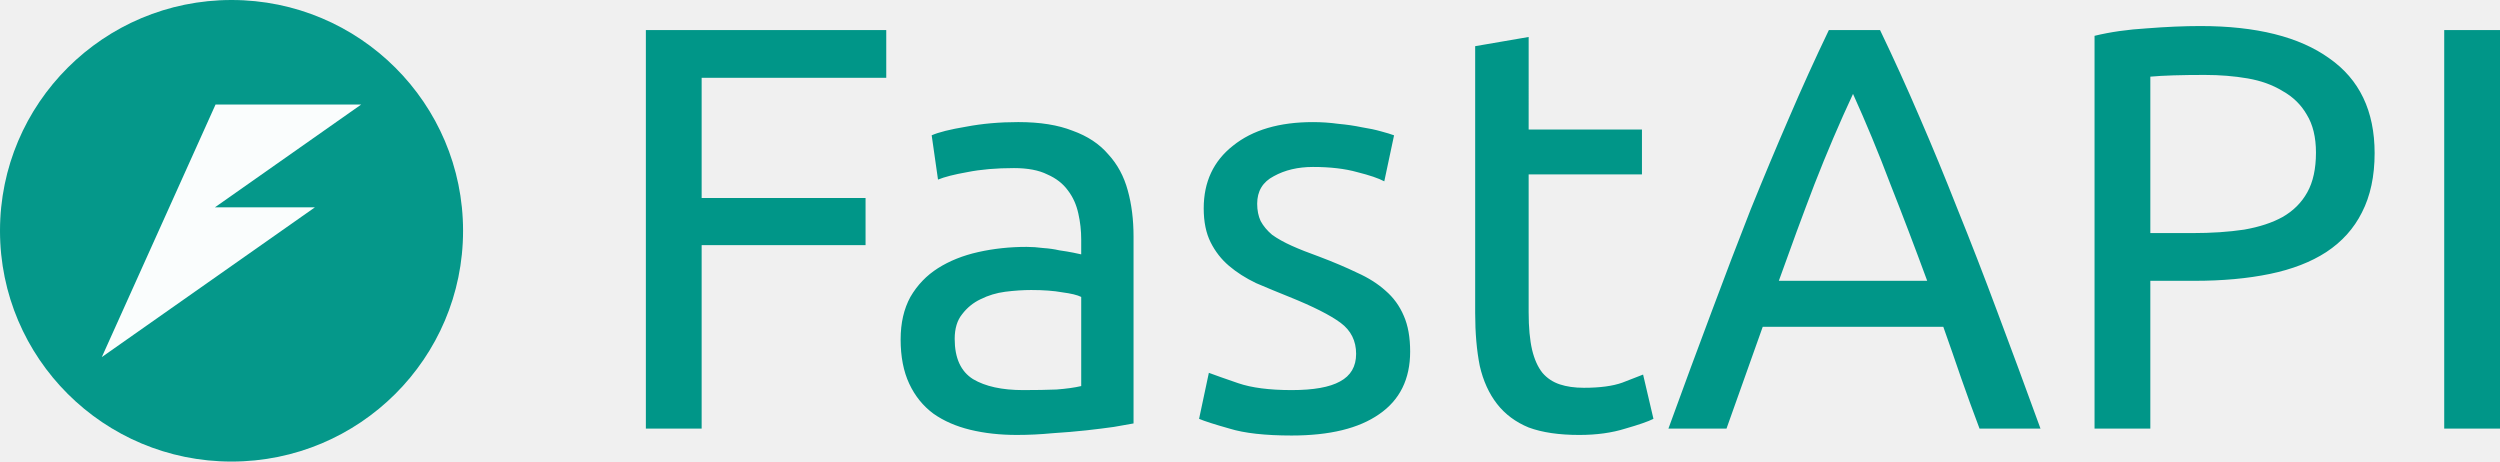
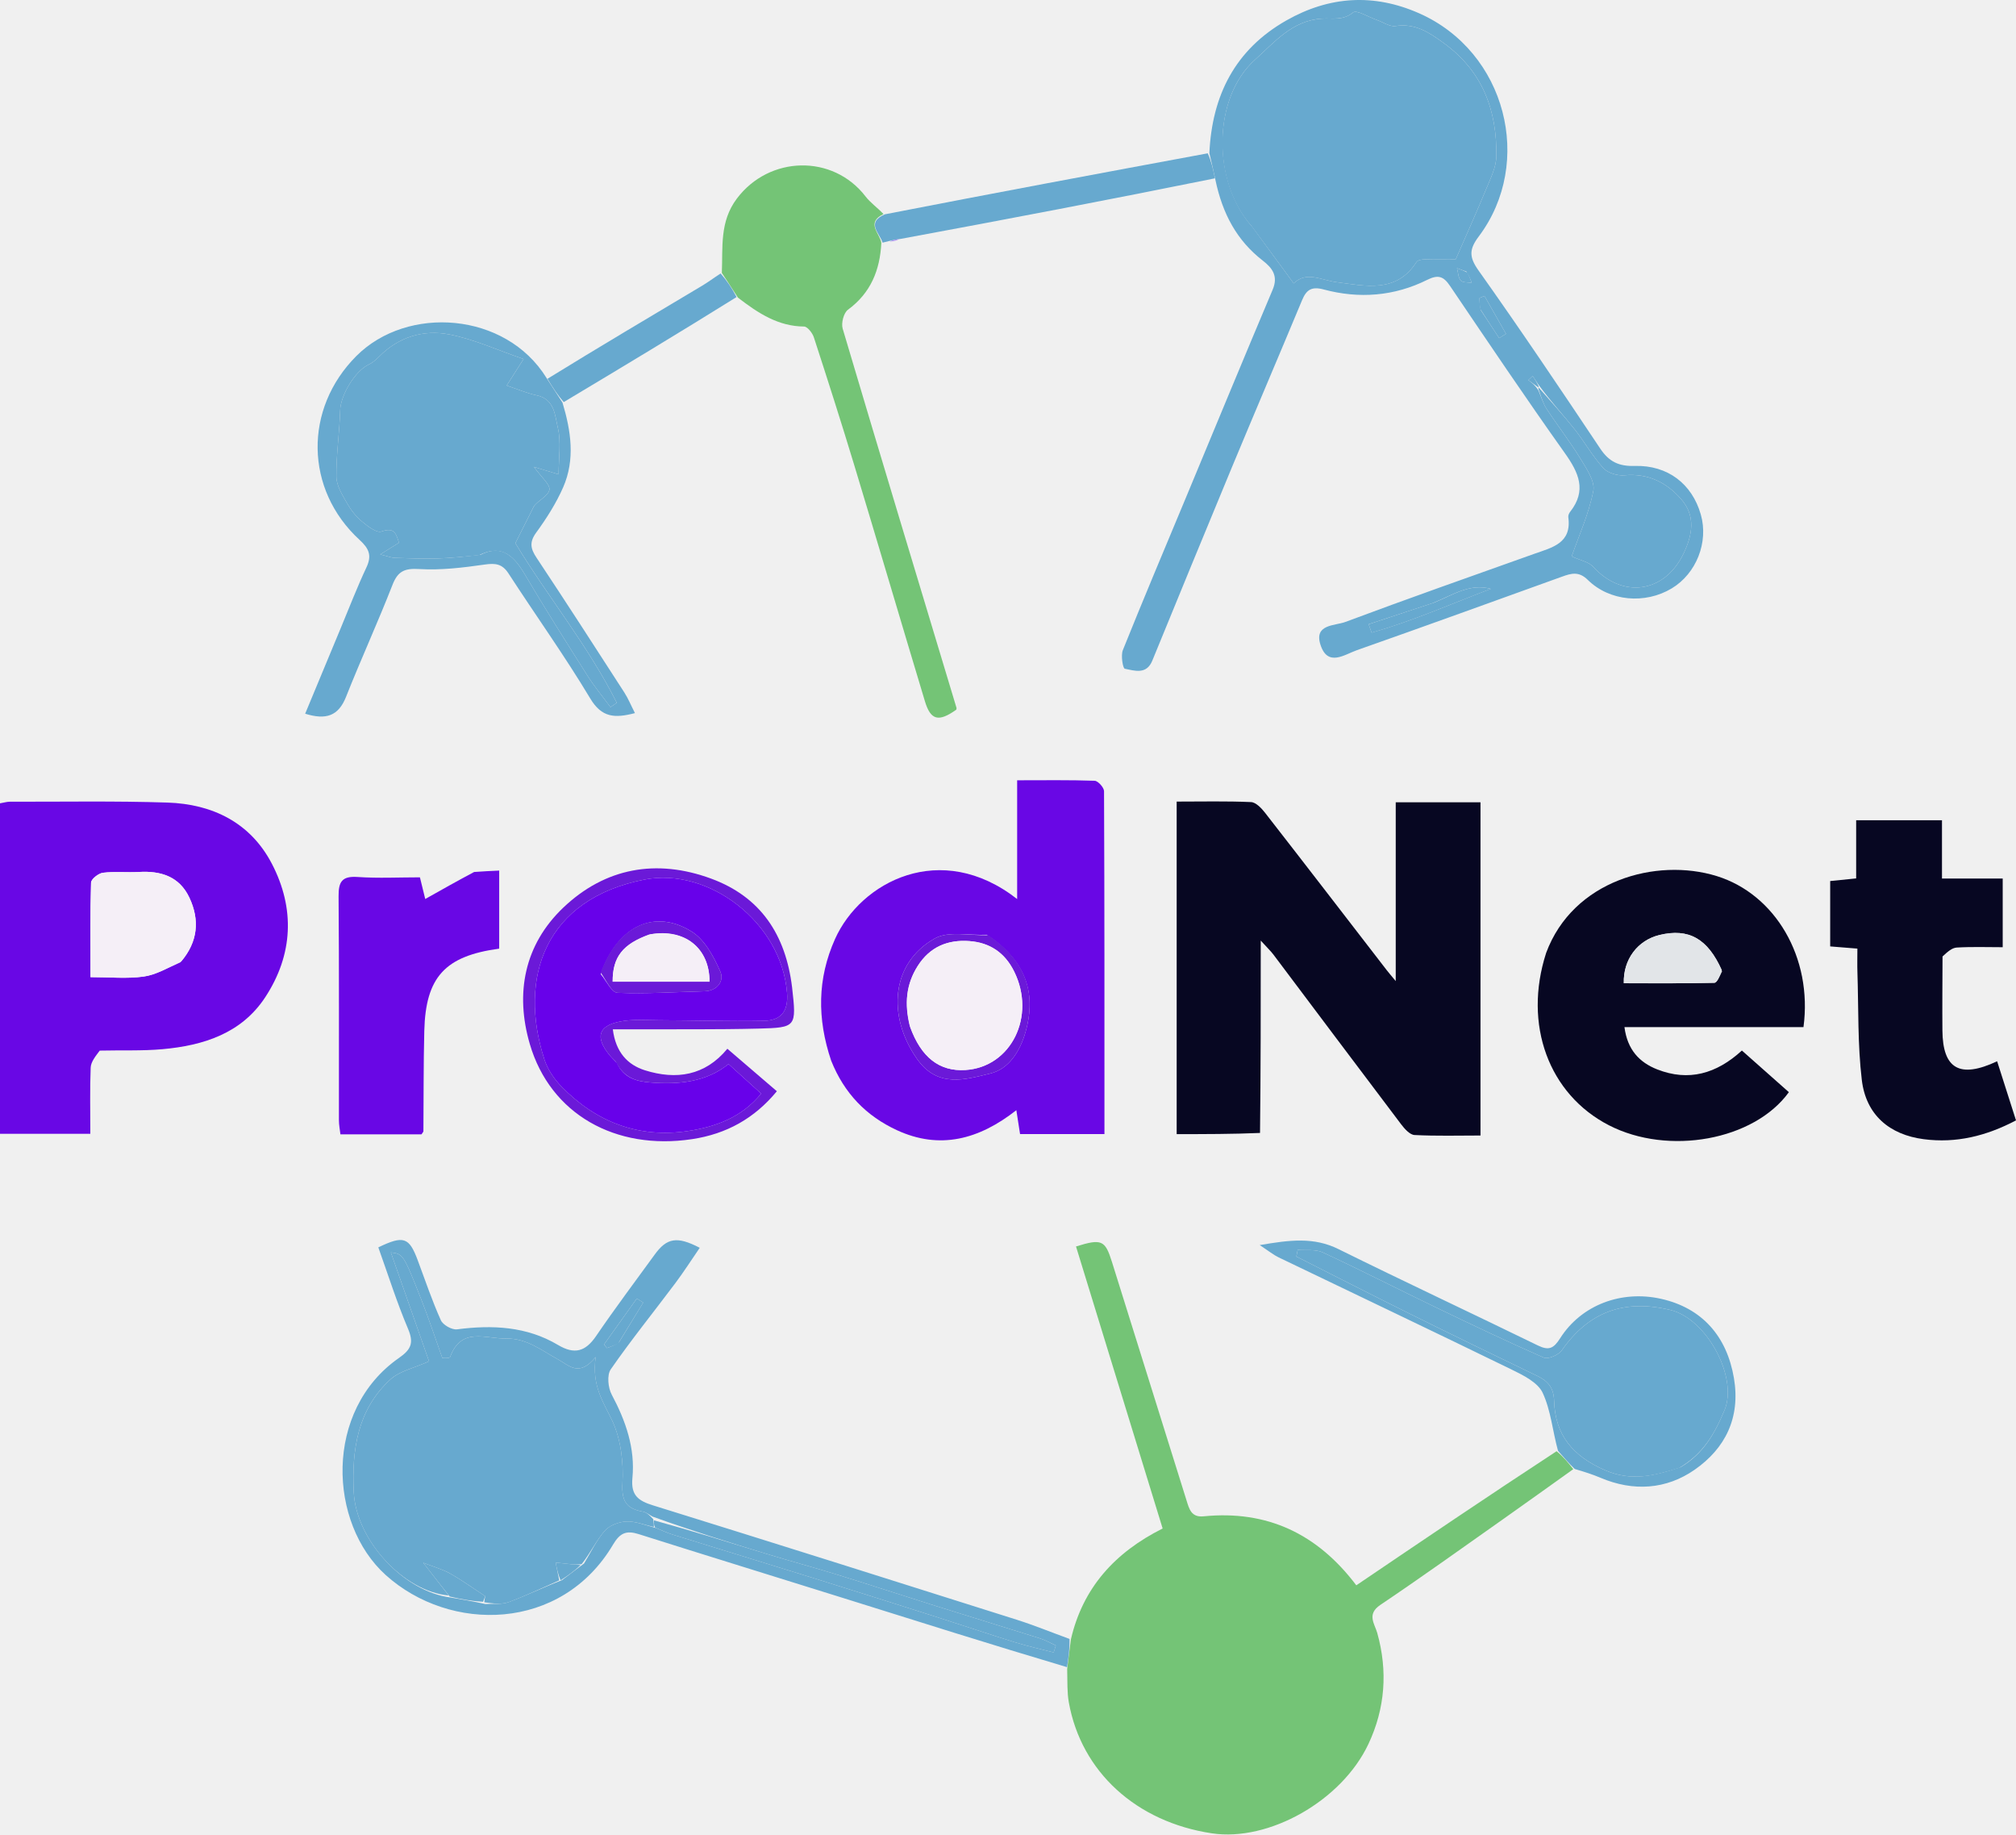
- <svg xmlns="http://www.w3.org/2000/svg" id="svg8" version="1.1" viewBox="0 0 346.524 63.977" height="63.977mm" width="346.524mm">
-   <defs id="defs2" />
-   <g id="g2149">
-     <g id="g2141">
-       <g id="g2106" transform="matrix(0.9656426,0,0,0.9625199,-899.3295,194.8687)">
-         <circle style="fill:#009688;fill-opacity:0.98;stroke:none;stroke-width:0.141;stop-color:#000000" id="path875-5-9-7-3-2-3-9-9-8-0-0-5-87-7" cx="964.562" cy="-169.223" r="33.234" />
-         <path id="rect1249-6-3-4-4-3-6-6-1-2" style="fill:#ffffff;fill-opacity:0.98;stroke:none;stroke-width:0.147;stop-color:#000000" d="m 962.269,-187.408 -6.644,14.804 -3.036,6.764 -6.645,14.804 30.591,-21.568 h -14.353 l 20.997,-14.804 z" />
-       </g>
-       <path style="font-size:79.715px;line-height:1.25;font-family:Ubuntu;-inkscape-font-specification:Ubuntu;letter-spacing:0px;word-spacing:0px;fill:#009688;stroke-width:1.993" d="M 89.523,59.411 V 4.168 H 122.844 V 10.784 H 97.255 V 27.445 h 22.719 v 6.537 H 97.255 v 25.429 z m 52.293,-5.341 q 2.631,0 4.623,-0.08 2.073,-0.159 3.428,-0.478 V 41.156 q -0.797,-0.399 -2.631,-0.638 -1.754,-0.319 -4.305,-0.319 -1.674,0 -3.587,0.239 -1.833,0.239 -3.428,1.036 -1.515,0.717 -2.551,2.073 -1.036,1.275 -1.036,3.428 0,3.986 2.551,5.58 2.551,1.515 6.935,1.515 z m -0.638,-37.147 q 4.464,0 7.493,1.196 3.109,1.116 4.942,3.268 1.913,2.073 2.71,5.022 0.797,2.87 0.797,6.377 V 58.693 q -0.957,0.159 -2.71,0.478 -1.674,0.239 -3.826,0.478 -2.152,0.239 -4.703,0.399 -2.471,0.239 -4.942,0.239 -3.507,0 -6.457,-0.717 -2.949,-0.717 -5.102,-2.232 -2.152,-1.594 -3.348,-4.145 -1.196,-2.551 -1.196,-6.138 0,-3.428 1.355,-5.899 1.435,-2.471 3.826,-3.986 2.391,-1.515 5.58,-2.232 3.189,-0.717 6.696,-0.717 1.116,0 2.312,0.159 1.196,0.08 2.232,0.319 1.116,0.159 1.913,0.319 0.797,0.159 1.116,0.239 v -2.073 q 0,-1.833 -0.399,-3.587 -0.399,-1.833 -1.435,-3.189 -1.036,-1.435 -2.87,-2.232 -1.754,-0.877 -4.623,-0.877 -3.667,0 -6.457,0.558 -2.71,0.478 -4.065,1.036 l -0.877,-6.138 q 1.435,-0.638 4.783,-1.196 3.348,-0.638 7.254,-0.638 z m 37.865,37.147 q 4.544,0 6.696,-1.196 2.232,-1.196 2.232,-3.826 0,-2.71 -2.152,-4.305 -2.152,-1.594 -7.095,-3.587 -2.391,-0.957 -4.623,-1.913 -2.152,-1.036 -3.747,-2.391 -1.594,-1.355 -2.551,-3.268 -0.957,-1.913 -0.957,-4.703 0,-5.5 4.065,-8.689 4.065,-3.268 11.08,-3.268 1.754,0 3.507,0.239 1.754,0.159 3.268,0.478 1.515,0.239 2.631,0.558 1.196,0.319 1.833,0.558 l -1.355,6.377 q -1.196,-0.638 -3.747,-1.275 -2.551,-0.717 -6.138,-0.717 -3.109,0 -5.421,1.275 -2.312,1.196 -2.312,3.826 0,1.355 0.478,2.391 0.558,1.036 1.594,1.913 1.116,0.797 2.71,1.515 1.594,0.717 3.826,1.515 2.949,1.116 5.261,2.232 2.312,1.036 3.906,2.471 1.674,1.435 2.551,3.507 0.877,1.993 0.877,4.942 0,5.739 -4.305,8.689 -4.225,2.949 -12.117,2.949 -5.5,0 -8.609,-0.957 -3.109,-0.877 -4.225,-1.355 l 1.355,-6.377 q 1.275,0.478 4.065,1.435 2.79,0.957 7.413,0.957 z m 32.843,-36.111 h 15.704 v 6.218 h -15.704 v 19.132 q 0,3.109 0.478,5.181 0.478,1.993 1.435,3.189 0.957,1.116 2.391,1.594 1.435,0.478 3.348,0.478 3.348,0 5.341,-0.717 2.073,-0.797 2.87,-1.116 l 1.435,6.138 q -1.116,0.558 -3.906,1.355 -2.79,0.877 -6.377,0.877 -4.225,0 -7.015,-1.036 -2.71,-1.116 -4.384,-3.268 -1.674,-2.152 -2.391,-5.261 -0.638,-3.189 -0.638,-7.334 V 6.4 l 7.414,-1.275 z m 62.497,41.452 q -1.355,-3.587 -2.551,-7.015 -1.196,-3.507 -2.471,-7.095 h -25.031 l -5.022,14.11 h -8.051 q 3.189,-8.769 5.979,-16.182 2.79,-7.493 5.421,-14.189 2.71,-6.696 5.341,-12.754 2.631,-6.138 5.5,-12.117 h 7.095 q 2.87,5.979 5.5,12.117 2.631,6.058 5.261,12.754 2.71,6.696 5.5,14.189 2.79,7.414 5.979,16.182 z m -7.254,-20.487 q -2.551,-6.935 -5.102,-13.392 -2.471,-6.537 -5.181,-12.515 -2.79,5.979 -5.341,12.515 -2.471,6.457 -4.942,13.392 z M 304.992,3.61 q 11.638,0 17.856,4.464 6.297,4.384 6.297,13.153 0,4.783 -1.754,8.211 -1.674,3.348 -4.942,5.5 -3.189,2.073 -7.812,3.029 -4.623,0.957 -10.443,0.957 h -6.138 v 20.487 h -7.732 V 4.965 q 3.268,-0.797 7.254,-1.036 4.065,-0.319 7.414,-0.319 z m 0.638,6.776 q -4.942,0 -7.573,0.239 v 21.683 h 5.819 q 3.986,0 7.174,-0.478 3.189,-0.558 5.341,-1.754 2.232,-1.275 3.428,-3.428 1.196,-2.152 1.196,-5.5 0,-3.189 -1.275,-5.261 -1.196,-2.073 -3.348,-3.268 -2.073,-1.275 -4.863,-1.754 -2.79,-0.478 -5.899,-0.478 z M 338.792,4.168 h 7.732 V 59.411 h -7.732 z" id="text979" aria-label="FastAPI" />
-     </g>
+ <svg xmlns="http://www.w3.org/2000/svg" width="530.95" height="483.03" enable-background="new 0 0 1024 1024" version="1.1" viewBox="0 0 530.95 483.03" xml:space="preserve">
+   <g>
+     <path d="m282.04 431.66c3.148-13.59 11.575-22.892 24.163-29.199-7.629-24.831-15.224-49.549-22.816-74.258 6.738-2.1 7.662-1.685 9.454 4.033 6.559 20.936 13.105 41.876 19.648 62.817 0.709 2.268 1.24 4.528 4.507 4.203 16.64-1.656 29.904 4.515 40.212 18.165 17.547-11.882 34.832-23.585 52.751-35.312 1.888 1.56 3.141 3.144 4.394 4.728-6.184 4.409-12.349 8.846-18.557 13.221-10.721 7.554-21.377 15.206-32.259 22.523-3.665 2.465-1.484 4.995-0.812 7.393 2.813 10.044 2.068 19.863-2.296 29.173-7.057 15.056-26.281 25.818-41.234 23.581-19.931-2.981-34.426-16.181-37.703-34.493-0.465-2.599-0.347-5.303-0.432-8.766 0.372-3.141 0.677-5.475 0.982-7.809z" fill="#74c476" />
+     <path d="m331.85 298.31c-7.324 0.309-14.456 0.309-21.952 0.309v-87.557c6.678 0 13.141-0.156 19.584 0.132 1.285 0.058 2.755 1.611 3.697 2.82 10.738 13.786 21.39 27.639 32.068 41.472 0.456 0.591 0.95 1.154 2.345 2.841v-47.08h22.324v87.74c-5.837 0-11.621 0.167-17.38-0.133-1.234-0.064-2.625-1.635-3.528-2.828-11.249-14.859-22.416-29.779-33.622-44.67-0.673-0.895-1.504-1.671-3.345-3.694 0 17.673 0 34.005-0.192 50.647z" fill="#070722" />
+     <path d="m26.265 276.63c-1.154 1.532-2.325 2.988-2.385 4.489-0.227 5.634-0.091 11.283-0.091 17.415h-23.789v-87.015c1.031-0.174 1.819-0.425 2.607-0.423 13.827 0.026 27.665-0.226 41.479 0.225 11.872 0.388 21.868 5.267 27.51 16.098 6.147 11.803 5.601 23.967-1.74 35.155-6.266 9.55-16.327 12.726-27.114 13.687-5.295 0.472-10.655 0.231-16.478 0.369m21.528-23.545c4.343-5.127 4.856-10.837 2.08-16.741-2.609-5.549-7.491-7.091-13.287-6.751-3.151 0.185-6.35-0.175-9.467 0.208-1.182 0.145-3.108 1.657-3.137 2.594-0.25 8.095-0.144 16.202-0.144 24.89 5.125 0 9.631 0.455 13.99-0.15 3.248-0.451 6.305-2.272 9.964-4.05z" fill="#6907e5" />
+     <path d="m218.9 279.27c-3.721-11.053-3.642-21.601 1.012-32.004 6.746-15.076 27.869-26.248 47.972-10.542v-31.27c7.221 0 13.824-0.108 20.415 0.127 0.891 0.032 2.465 1.785 2.469 2.747 0.132 29.949 0.108 59.899 0.108 90.285h-22.224c-0.282-1.818-0.551-3.546-0.978-6.295-9.871 7.743-20.191 10.47-31.478 5.254-8.029-3.711-13.846-9.657-17.298-18.302m40.965-33.145c-4.609 0.231-10.066-1.05-13.671 0.972-11.463 6.427-12.637 20.328-4.702 31.688 5.45 7.802 12.719 5.457 19.331 3.872 4.851-1.163 7.789-5.8 9.241-10.824 3.12-10.797-0.311-19.174-10.198-25.708z" fill="#6907e5" />
+     <path d="m407.2 250.92c7.07-19.116 29.022-25.171 44.937-20.243 15.363 4.757 25.293 21.412 22.842 39.774h-47.148c0.77 5.994 3.986 9.302 8.602 11.119 8.275 3.255 15.624 1.179 22.327-4.96 4.099 3.633 8.243 7.304 12.373 10.964-9.177 12.699-31.738 16.774-47.404 8.709-15.822-8.146-22.62-26.499-16.528-45.362m46.251 4.451c-3.701-8.24-8.684-11.031-16.391-9.18-5.701 1.369-9.599 6.412-9.396 12.705 7.925 0 15.879 0.073 23.827-0.121 0.738-0.018 1.435-1.732 1.959-3.404z" fill="#070722" />
+     <path d="m318.51 40.328c0.693-15.173 6.768-27.274 20.286-34.949 11.276-6.402 22.971-7.159 34.914-1.9 22.998 10.127 30.352 39.344 15.764 58.758-2.53 3.366-2.629 5.386-0.095 8.954 10.968 15.446 21.545 31.173 32.073 46.926 2.306 3.45 4.885 4.689 9.062 4.568 8.733-0.254 15.129 4.755 17.424 12.783 2.087 7.3-1.173 15.569-7.676 19.47-6.987 4.192-16.319 3.433-22.106-2.264-2.331-2.295-4.334-1.717-6.753-0.844-18.007 6.491-36.001 13.02-54.057 19.373-3.264 1.148-7.633 4.447-9.557-1.374-1.82-5.507 3.777-5.035 6.51-6.057 16.523-6.176 33.166-12.03 49.783-17.951 4.69-1.671 9.91-2.746 8.959-9.645-0.061-0.441 0.183-1.029 0.475-1.399 4.432-5.617 2.285-10.304-1.385-15.467-10.313-14.506-20.261-29.273-30.236-44.016-1.715-2.535-3.094-3.062-6.035-1.598-8.673 4.319-17.919 5.021-27.234 2.526-3.179-0.852-4.549 0.052-5.697 2.808-6.138 14.742-12.42 29.423-18.551 44.167-7.026 16.896-13.96 33.83-20.901 50.761-1.533 3.74-4.662 2.639-7.243 2.122-0.513-0.103-1.08-3.485-0.508-4.908 5.395-13.429 11.034-26.761 16.598-40.122 7.605-18.264 15.15-36.553 22.854-54.775 1.518-3.591-0.079-5.701-2.614-7.665-6.76-5.236-10.577-12.234-12.461-21.236-0.611-2.857-1.101-4.953-1.591-7.049m86.686 60.987c-0.516-0.774-1.032-1.549-1.548-2.323-0.382 0.363-0.764 0.727-1.147 1.09 0.888 0.654 1.775 1.308 2.665 2.709 0.715 1.645 1.216 3.429 2.184 4.908 2.903 4.431 6.177 8.628 8.931 13.145 1.583 2.597 3.836 5.912 3.344 8.425-1.183 6.041-3.806 11.8-5.693 17.227 2.398 1.108 4.474 1.457 5.589 2.681 7.785 8.546 18.842 6.993 23.836-3.352 2.422-5.017 3.259-9.977-0.58-14.379-3.825-4.386-8.717-6.879-14.946-6.299-1.825 0.17-4.394-0.591-5.566-1.883-2.861-3.151-4.969-6.972-7.634-10.321-2.995-3.763-6.27-7.304-9.435-11.629m-75.354-41.54c3.545 4.838 7.089 9.677 10.88 14.85 3.329-3.329 7.246-0.839 11.394-0.312 7.458 0.948 15.62 3.002 20.939-5.319 0.327-0.511 1.449-0.691 2.21-0.714 2.748-0.083 5.501-0.033 8.143-0.033 2.831-6.501 5.496-12.39 7.951-18.364 1.16-2.823 2.682-5.799 2.726-8.725 0.182-12.007-3.527-22.277-13.759-29.751-3.989-2.914-7.585-5.323-12.8-4.552-1.542 0.228-3.304-1.043-4.968-1.618-2.126-0.735-5.279-2.707-6.19-1.958-2.643 2.175-5.467 1.477-8.11 1.62-7.912 0.428-12.635 6.271-17.69 10.791-11.236 10.049-11.448 32.068-0.727 44.085m47.432 99.047c-5.605 1.847-11.21 3.695-16.816 5.542 0.261 0.737 0.521 1.474 0.782 2.212 10.728-3.021 20.952-7.571 31.387-11.528-5.557-1.513-9.932 1.587-15.353 3.774m12.715-77.159c1.613 2.452 3.225 4.904 4.838 7.357 0.602-0.371 1.203-0.743 1.805-1.114-1.889-3.326-3.777-6.652-5.666-9.978-0.433 0.178-0.866 0.356-1.299 0.535 0 0.855 0 1.71 0.322 3.201m-3.784-10.156c-0.827-0.301-1.653-0.601-2.48-0.902 0.297 1.115 0.302 2.488 0.984 3.262 0.525 0.596 1.904 0.439 2.903 0.616-0.303-0.826-0.607-1.653-1.408-2.977z" fill="#67a9cf" />
+     <path d="m511.6 251.84c-0.023 6.846-0.087 13.174-0.031 19.501 0.088 10.048 4.51 12.743 14.41 8.098 1.66 5.197 3.293 10.309 4.972 15.565-7.888 4.141-15.785 6.06-24.302 4.951-9.016-1.175-15.211-6.385-16.309-15.606-1.117-9.374-0.845-18.915-1.154-28.384-0.064-1.961-9e-3 -3.925-9e-3 -6.193-2.595-0.209-4.691-0.378-7.163-0.577v-17.214c1.982-0.2 4.191-0.423 6.839-0.69v-15.308h22.603v15.345h15.994v18.077c-3.947 0-8.044-0.149-12.119 0.088-1.27 0.074-2.479 1.19-3.73 2.348z" fill="#070722" />
+     <path d="m190.11 71.861c0.289-6.723-0.633-13.477 3.957-19.575 8.524-11.323 25.269-11.757 33.893-0.558 1.26 1.636 3.042 2.871 4.723 4.633-4.736 2.3-0.927 5.112-0.569 7.584-0.351 7.157-2.763 13.177-8.796 17.612-1.121 0.824-1.814 3.529-1.386 4.974 9.884 33.312 19.952 66.571 29.977 99.841 0.044 0.145-0.032 0.325-0.052 0.489-4.649 3.31-6.746 2.822-8.262-2.209-6.234-20.691-12.333-41.423-18.593-62.107-3.414-11.281-7.007-22.51-10.657-33.718-0.375-1.152-1.69-2.843-2.58-2.849-6.745-0.048-11.99-3.429-17.429-7.622-1.593-2.499-2.91-4.497-4.227-6.495z" fill="#74c476" />
+     <path d="m281.69 431.54c0.051 2.455-0.254 4.789-0.665 7.434-19.761-5.876-39.409-12.084-59.072-18.243-17.907-5.61-35.845-11.123-53.735-16.787-3.237-1.025-4.918-0.359-6.763 2.758-13.598 22.977-42.916 23.297-59.879 8.002-15.085-13.601-16.352-43.332 3.512-57.16 3.227-2.246 3.937-3.981 2.366-7.687-2.97-7.003-5.261-14.293-7.819-21.419 6.653-3.205 8.117-2.68 10.371 3.365 1.976 5.302 3.791 10.678 6.104 15.83 0.553 1.232 2.91 2.561 4.25 2.388 9.313-1.198 18.342-0.799 26.6 4.112 4.351 2.588 7.232 1.757 10.029-2.343 4.963-7.276 10.257-14.327 15.437-21.453 3.195-4.395 5.865-4.912 11.864-1.786-2.162 3.147-4.168 6.293-6.399 9.27-5.681 7.583-11.649 14.961-17.042 22.74-1.035 1.494-0.71 4.839 0.258 6.651 3.697 6.925 6.212 14.126 5.45 21.969-0.447 4.606 1.616 6.006 5.46 7.2 31.938 9.926 63.833 19.992 95.718 30.088 4.595 1.455 9.069 3.291 13.955 5.072m-162.99-10.908c2.822 0.476 5.645 0.952 9.131 1.716 2.059-0.139 4.285 0.174 6.145-0.509 4.525-1.662 8.88-3.786 14.018-5.771 1.766-1.32 3.532-2.641 5.824-4.398 1.78-2.906 3.246-6.087 5.462-8.61 1.251-1.425 3.709-2.358 5.671-2.444 2.391-0.105 4.832 0.913 7.921 1.751 1.38 0.555 2.728 1.209 4.144 1.648 12.465 3.871 24.951 7.674 37.412 11.557 10.88 3.391 21.743 6.84 32.602 10.3 6.738 2.147 13.434 4.426 20.189 6.518 3.382 1.048 6.852 1.81 10.282 2.701 0.188-0.61 0.376-1.221 0.563-1.831-1.381-0.629-2.714-1.409-4.15-1.863-9.153-2.889-18.337-5.68-27.495-8.556-8.636-2.712-17.235-5.546-25.883-8.22-6.146-1.901-12.363-3.568-18.517-5.444-9.941-3.03-19.857-6.146-30.147-9.845-0.854-0.452-1.664-1.151-2.57-1.315-4.307-0.78-5.641-2.699-5.37-7.507 0.307-5.454-0.402-11.537-2.681-16.405-2.277-4.865-5.468-9.141-4.365-16.801-4.393 5.404-7.013 2.206-10.006 0.576-4.277-2.328-8.135-5.513-13.535-5.433-5.506 0.082-11.845-3.138-14.789 4.835-0.159 0.431-1.896 0.28-2.057 0.299-1.977-5.527-3.584-10.427-5.47-15.216-4.8-12.19-4.849-12.171-8.094-12.605 3.497 9.968 6.904 19.68 10.06 28.678-3.934 1.779-7.738 2.537-10.184 4.779-8.675 7.95-10.189 18.574-9.646 29.674 0.617 12.64 13.119 26.17 25.533 27.742m44.342-67.231c2.119-3.474 4.237-6.948 6.356-10.422-0.561-0.36-1.121-0.72-1.682-1.08-2.877 4.03-5.753 8.06-8.629 12.09 0.246 0.32 0.493 0.64 0.739 0.96 0.935-0.318 1.87-0.635 3.217-1.547z" fill="#67a9cf" />
+     <path d="m124.87 229.6c2.358-0.177 4.315-0.267 6.6-0.372v20.554c-14.287 1.935-19.365 7.5-19.724 21.631-0.224 8.818-0.158 17.642-0.236 26.464-1e-3 0.141-0.168 0.279-0.503 0.802h-21.351c-0.132-1.188-0.393-2.45-0.395-3.712-0.024-19.651 0.074-39.303-0.089-58.953-0.032-3.837 0.878-5.379 5.001-5.098 5.434 0.37 10.913 0.091 16.422 0.091 0.554 2.258 0.976 3.976 1.4 5.703 4.29-2.415 8.383-4.719 12.876-7.111z" fill="#6907e5" />
+     <path d="m148.14 106c2.235 7.433 3.392 14.989 0.168 22.334-1.843 4.2-4.376 8.171-7.084 11.891-1.84 2.527-1.515 4.223 0.078 6.62 7.809 11.755 15.461 23.614 23.116 35.471 1.024 1.586 1.747 3.367 2.808 5.448-5.364 1.395-8.748 1.193-11.771-3.848-6.737-11.233-14.394-21.913-21.526-32.914-1.662-2.563-3.454-2.755-6.287-2.351-5.687 0.811-11.502 1.528-17.199 1.184-3.886-0.234-5.656 0.528-7.08 4.177-3.867 9.906-8.309 19.586-12.229 29.472-2.002 5.05-5.276 6.146-10.765 4.441 3.171-7.628 6.251-15.056 9.345-22.478 2.238-5.37 4.33-10.811 6.804-16.071 1.481-3.149 0.637-4.97-1.815-7.219-14.451-13.26-14.733-34.526-0.838-48.428 13.425-13.432 39.276-11.618 50.03 5.727 1.644 2.549 2.945 4.546 4.245 6.543m-21.58 40.076c4.804-2.452 8.187-0.731 11.556 4.987 5.341 9.068 10.982 17.962 16.615 26.854 1.825 2.88 4.022 5.524 6.049 8.276 0.556-0.379 1.113-0.758 1.669-1.136-7.498-14.961-18.22-27.978-26.717-42.036 1.637-3.258 3.24-6.449 4.844-9.64 1.032-1.554 3.735-2.7 4.112-4.371 0.31-1.375-2.138-3.373-4.064-6.078 2.871 0.872 4.381 1.33 6.504 1.975 0-4.455 0.689-8.564-0.211-12.288-0.763-3.154-0.797-7.519-5.569-8.526-2.545-0.537-4.979-1.602-7.904-2.575 1.718-2.7 2.657-4.175 4.444-6.983-6.932-2.371-13.084-5.227-19.546-6.479-6.831-1.323-13.371 0.642-18.522 5.871-0.772 0.784-1.654 1.563-2.636 2.019-3.688 1.71-7.485 8.123-7.596 12.116-0.163 5.837-1.059 11.666-0.995 17.492 0.025 2.33 1.574 4.751 2.796 6.925 1 1.78 2.345 3.492 3.904 4.796 1.506 1.259 3.893 3.127 5.171 2.677 3.588-1.263 3.855 0.786 4.63 2.949-1.497 0.931-2.725 1.695-4.959 3.085 2.096 0.509 2.963 0.877 3.841 0.905 3.746 0.12 7.499 0.262 11.243 0.158 3.534-0.099 7.061-0.496 11.342-0.972z" fill="#67a9cf" />
+     <path d="m208.61 259.97c1.168 10.423 1.173 10.611-8.891 10.865-10.811 0.273-21.633 0.145-32.45 0.189-1.774 7e-3 -3.549 9.1e-4 -5.87 9.1e-4 0.749 6.02 3.887 9.36 8.482 10.797 8.196 2.564 15.795 1.464 21.684-5.68 4.292 3.682 8.491 7.286 13.037 11.186-5.896 7.148-13.261 11.251-22.344 12.617-20.178 3.036-37.312-6.609-42.713-25.013-3.933-13.401-1.457-26.179 8.8-35.942 11.024-10.493 24.528-12.947 38.929-7.652 12.999 4.779 19.643 14.696 21.336 28.631m-46.416 19.583c-0.577-0.599-1.206-1.157-1.724-1.804-3.75-4.692-2.941-7.62 2.867-8.781 3.263-0.652 6.733-0.355 10.109-0.341 9.22 0.037 18.443 0.328 27.658 0.159 4.413-0.081 6.573-2.282 6.179-7.353-1.435-18.474-20.576-33.141-37.503-29.846-26.101 5.081-33.46 25.68-26.386 47.424 0.839 2.579 2.548 5.103 4.456 7.066 9.104 9.366 20.374 13.669 33.263 11.737 7.067-1.06 14.134-3.434 19.356-9.867-2.926-2.646-5.576-5.043-8.604-7.78-5.858 4.737-13.1 5.47-20.639 4.85-3.612-0.297-6.92-1.139-9.034-5.463z" fill="#6b19d8" />
+   </g>
+   <g fill="#67a9cf">
+     <path d="m414.73 386.79c-1.627-1.532-2.88-3.115-4.396-4.779-1.431-5.185-1.88-10.623-4.04-15.266-1.258-2.707-5.03-4.598-8.054-6.073-20.453-9.98-41.012-19.742-61.518-29.612-1.305-0.628-2.456-1.579-4.961-3.22 7.961-1.366 14.238-2.166 20.752 1.056 17.427 8.619 35.046 16.85 52.52 25.374 2.913 1.421 4.165 0.766 5.868-1.912 5.587-8.786 16.148-12.712 26.587-10.368 10.809 2.427 17.322 9.875 19.178 20.893 1.761 10.453-2.308 18.512-10.366 24.117-7.441 5.176-16.105 5.788-24.745 2.118-2.107-0.895-4.299-1.591-6.825-2.327m27.924-0.493c5.855-3.48 8.832-8.564 11.529-14.996 3.61-8.611-4.669-24.088-14.281-26.386-12.124-2.898-21.456 0.438-28.589 10.654-0.846 1.212-3.604 2.393-4.736 1.897-9.692-4.242-19.243-8.814-28.779-13.405-9.831-4.732-19.546-9.709-29.439-14.303-1.892-0.878-4.378-0.476-6.591-0.665-0.116 0.585-0.232 1.17-0.349 1.755 9.875 4.99 19.721 10.041 29.634 14.954 11.252 5.576 22.547 11.065 33.863 16.51 2.816 1.355 4.28 3.13 4.38 6.496 0.268 9.064 4.953 14.628 13.422 18.303 6.896 2.992 12.885 1.508 19.935-0.813z" />
+     <path d="m232.44 63.894c-0.679-2.422-4.489-5.233 0.598-7.463 28.345-5.522 56.48-10.774 85.047-16.064 0.922 2.058 1.412 4.154 1.891 6.587-27.331 5.542-54.651 10.746-82.72 15.939-1.579 0.195-2.409 0.402-3.239 0.609-0.419 0.114-0.837 0.228-1.578 0.392z" />
+     <path d="m148.47 105.87c-1.629-1.866-2.93-3.863-4.278-6.136 13.568-8.359 27.188-16.434 40.79-24.54 1.55-0.923 2.994-2.024 4.81-3.187 1.64 1.853 2.958 3.851 4.199 6.207-15.115 9.414-30.154 18.469-45.521 27.656z" />
+   </g>
+   <g>
+     <path d="m234.34 63.62c0.505-0.326 1.335-0.533 2.489-0.669-0.506 0.311-1.335 0.549-2.489 0.669z" fill="#ab8df1" />
+     <path d="m47.534 253.37c-3.401 1.494-6.458 3.316-9.706 3.767-4.359 0.605-8.864 0.15-13.99 0.15 0-8.688-0.106-16.795 0.144-24.89 0.029-0.937 1.955-2.449 3.137-2.594 3.116-0.383 6.315-0.023 9.467-0.208 5.795-0.34 10.678 1.202 13.287 6.751 2.776 5.904 2.263 11.614-2.339 17.024z" fill="#f5eff7" />
+     <path d="m260.26 246.25c9.494 6.407 12.925 14.784 9.805 25.581-1.452 5.024-4.39 9.661-9.241 10.824-6.612 1.585-13.88 3.93-19.331-3.872-7.936-11.36-6.762-25.26 4.702-31.688 3.605-2.022 9.062-0.741 14.065-0.845m-20.534 24.237c2.858 7.932 7.672 11.668 14.502 11.254 12.088-0.732 18.705-14.176 12.857-25.966-2.449-4.937-6.415-7.585-11.769-7.981-5.702-0.421-10.406 1.497-13.618 6.553-3.061 4.819-3.541 9.933-1.972 16.139z" fill="#6b19d8" />
+     <path d="m453.54 255.74c-0.62 1.299-1.317 3.013-2.055 3.031-7.948 0.194-15.902 0.121-23.827 0.121-0.204-6.293 3.694-11.335 9.396-12.705 7.707-1.851 12.69 0.939 16.487 9.553z" fill="#e2e5e8" />
+   </g>
+   <g fill="#67a9cf">
+     <path d="m329.59 59.502c-10.468-11.744-10.256-33.764 0.98-43.812 5.055-4.521 9.778-10.363 17.69-10.791 2.643-0.143 5.467 0.555 8.11-1.62 0.91-0.749 4.064 1.222 6.19 1.958 1.664 0.576 3.426 1.846 4.968 1.618 5.215-0.771 8.811 1.639 12.8 4.552 10.231 7.474 13.941 17.744 13.759 29.751-0.044 2.926-1.566 5.902-2.726 8.725-2.456 5.974-5.121 11.863-7.951 18.364-2.642 0-5.395-0.05-8.143 0.033-0.761 0.023-1.883 0.203-2.21 0.714-5.32 8.321-13.481 6.267-20.939 5.319-4.148-0.527-8.064-3.018-11.394 0.312-3.79-5.174-7.335-10.012-11.132-15.123z" />
+     <path d="m405.21 102c3.153 3.638 6.428 7.178 9.424 10.941 2.665 3.349 4.773 7.169 7.634 10.321 1.173 1.292 3.742 2.053 5.566 1.883 6.229-0.58 11.121 1.912 14.946 6.299 3.838 4.402 3.002 9.362 0.58 14.379-4.995 10.345-16.051 11.898-23.836 3.352-1.115-1.224-3.192-1.573-5.589-2.681 1.887-5.426 4.51-11.186 5.693-17.227 0.492-2.513-1.76-5.828-3.344-8.425-2.753-4.517-6.028-8.714-8.931-13.145-0.969-1.478-1.47-3.263-2.175-5.292 0.01-0.384 0.031-0.405 0.031-0.405z" />
+     <path d="m377.65 158.69c5.046-2.051 9.422-5.151 14.979-3.637-10.435 3.957-20.659 8.507-31.387 11.528-0.261-0.737-0.521-1.474-0.782-2.212 5.605-1.847 11.21-3.695 17.19-5.678z" />
+     <path d="m389.83 81.345c-0.161-1.173-0.161-2.028-0.161-2.883 0.433-0.178 0.866-0.356 1.299-0.535 1.889 3.326 3.777 6.652 5.666 9.978-0.602 0.371-1.203 0.743-1.805 1.114-1.613-2.452-3.225-4.904-4.999-7.675z" />
+     <path d="m386.46 71.756c0.552 1.075 0.856 1.902 1.159 2.728-0.999-0.178-2.378-0.021-2.903-0.616-0.683-0.774-0.688-2.147-0.984-3.262 0.827 0.301 1.653 0.601 2.729 1.15z" />
+     <path d="m405.18 102.03c-0.898-0.644-1.786-1.298-2.673-1.952 0.382-0.363 0.764-0.727 1.147-1.09 0.516 0.774 1.032 1.549 1.554 2.667 6e-3 0.344-0.016 0.365-0.027 0.375z" />
+     <path d="m147.28 416.12c-4.424 1.938-8.779 4.063-13.304 5.724-1.86 0.683-4.086 0.369-6.431 0.052 0.057-1.165 0.401-1.873 0.27-1.602-3.193-2.088-6.111-4.195-9.224-5.958-1.984-1.124-4.258-1.739-7.137-2.871 2.811 3.605 4.772 6.119 6.732 8.634-11.9-1.035-24.401-14.565-25.018-27.204-0.542-11.1 0.971-21.724 9.646-29.674 2.446-2.241 6.25-3 10.184-4.779-3.156-8.998-6.564-18.71-10.06-28.678 3.244 0.434 3.294 0.414 8.094 12.605 1.886 4.79 3.493 9.689 5.47 15.216 0.161-0.019 1.898 0.132 2.057-0.299 2.944-7.973 9.282-4.753 14.789-4.835 5.4-0.08 9.258 3.104 13.535 5.433 2.993 1.629 5.613 4.828 10.006-0.576-1.103 7.66 2.088 11.936 4.365 16.801 2.278 4.868 2.988 10.951 2.681 16.405-0.271 4.808 1.064 6.727 5.37 7.507 0.906 0.164 1.716 0.863 2.736 1.976 0.165 1.13 0.164 1.599 0.162 2.067-2.419-0.532-4.86-1.55-7.251-1.445-1.962 0.086-4.42 1.02-5.671 2.444-2.216 2.523-3.682 5.705-6.106 8.799-1.306 0.132-1.969 0.084-2.629 0.016-1.402-0.144-2.802-0.3-4.203-0.45 0.313 1.564 0.626 3.128 0.938 4.691z" />
+     <path d="m172.54 402.22c-0.334-0.622-0.333-1.09-0.316-1.911 9.943 2.728 19.858 5.844 29.799 8.874 6.154 1.876 12.371 3.543 18.517 5.444 8.648 2.675 17.246 5.508 25.883 8.22 9.157 2.876 18.342 5.666 27.495 8.556 1.436 0.453 2.769 1.234 4.15 1.863-0.188 0.61-0.376 1.221-0.563 1.831-3.43-0.891-6.9-1.653-10.282-2.701-6.755-2.092-13.451-4.371-20.189-6.518-10.859-3.46-21.721-6.909-32.602-10.3-12.461-3.883-24.947-7.686-37.412-11.557-1.415-0.44-2.764-1.094-4.479-1.801z" />
+     <path d="m118.44 420.37c-2.218-2.783-4.179-5.298-6.99-8.903 2.879 1.132 5.152 1.747 7.137 2.871 3.113 1.763 6.031 3.871 9.224 5.958 0.132-0.271-0.212 0.437-0.601 1.458-2.868-0.164-5.69-0.64-8.77-1.385z" />
+     <path d="m162.84 353.7c-1.141 0.615-2.076 0.932-3.011 1.25-0.246-0.32-0.493-0.64-0.739-0.96 2.877-4.03 5.753-8.06 8.629-12.09 0.561 0.36 1.121 0.72 1.682 1.08-2.119 3.474-4.237 6.948-6.561 10.719z" />
+     <path d="m147.64 416.1c-0.67-1.54-0.983-3.104-1.296-4.668 1.401 0.151 2.802 0.306 4.203 0.45 0.661 0.068 1.323 0.116 2.367 0.203-1.385 1.351-3.151 2.671-5.274 4.014z" />
+     <path d="m126.18 146.18c-3.906 0.371-7.432 0.768-10.966 0.867-3.744 0.104-7.497-0.039-11.243-0.158-0.878-0.028-1.746-0.396-3.841-0.905 2.234-1.39 3.463-2.154 4.959-3.085-0.775-2.162-1.042-4.211-4.63-2.949-1.278 0.45-3.666-1.418-5.171-2.677-1.559-1.303-2.904-3.016-3.904-4.796-1.222-2.174-2.771-4.596-2.796-6.925-0.064-5.825 0.832-11.654 0.995-17.492 0.112-3.993 3.908-10.406 7.596-12.116 0.982-0.456 1.864-1.235 2.636-2.019 5.151-5.229 11.692-7.194 18.522-5.871 6.463 1.252 12.615 4.108 19.546 6.479-1.787 2.808-2.726 4.283-4.444 6.983 2.925 0.973 5.359 2.039 7.904 2.575 4.772 1.006 4.807 5.372 5.569 8.526 0.901 3.724 0.211 7.833 0.211 12.288-2.123-0.645-3.633-1.103-6.504-1.975 1.926 2.705 4.374 4.703 4.064 6.078-0.377 1.671-3.08 2.817-4.112 4.371-1.603 3.191-3.207 6.382-4.844 9.64 8.496 14.058 19.219 27.076 26.717 42.036-0.556 0.379-1.113 0.758-1.669 1.136-2.027-2.752-4.224-5.396-6.049-8.276-5.633-8.892-11.274-17.786-16.615-26.854-3.369-5.719-6.752-7.439-11.932-4.882z" />
+   </g>
+   <g>
+     <path d="m162.43 279.84c1.877 4.039 5.184 4.881 8.796 5.178 7.538 0.619 14.781-0.113 20.639-4.85 3.027 2.738 5.677 5.134 8.604 7.78-5.222 6.433-12.289 8.807-19.356 9.867-12.89 1.933-24.159-2.37-33.263-11.737-1.908-1.963-3.617-4.487-4.456-7.066-7.074-21.744 0.285-42.343 26.386-47.424 16.927-3.295 36.068 11.372 37.503 29.846 0.394 5.071-1.766 7.272-6.179 7.353-9.215 0.169-18.438-0.121-27.658-0.159-3.376-0.014-6.846-0.311-10.109 0.341-5.808 1.161-6.617 4.089-2.867 8.781 0.517 0.647 1.146 1.205 1.961 2.09m-4.222-23.347c1.469 1.719 2.881 4.854 4.418 4.917 7.59 0.311 15.213-0.208 22.826-0.399 3.515-0.088 5.331-2.75 4.258-5.192-1.711-3.894-4.079-8.352-7.479-10.491-9.795-6.165-19.602-1.556-24.023 11.165z" fill="#6801ea" />
+     <path d="m442.31 386.47c-6.704 2.15-12.693 3.635-19.589 0.642-8.469-3.675-13.154-9.239-13.422-18.303-0.1-3.366-1.564-5.141-4.38-6.496-11.316-5.445-22.612-10.933-33.863-16.51-9.914-4.913-19.759-9.964-29.634-14.954 0.116-0.585 0.232-1.17 0.349-1.755 2.212 0.189 4.699-0.214 6.591 0.665 9.894 4.594 19.609 9.57 29.439 14.303 9.536 4.591 19.087 9.163 28.779 13.405 1.132 0.495 3.89-0.685 4.736-1.897 7.133-10.216 16.465-13.552 28.589-10.654 9.612 2.298 17.891 17.775 14.281 26.386-2.697 6.433-5.674 11.516-11.875 15.167z" fill="#67a9cf" />
+     <path d="m239.59 270.09c-1.433-5.81-0.954-10.924 2.108-15.743 3.212-5.056 7.916-6.975 13.618-6.553 5.354 0.396 9.32 3.043 11.769 7.981 5.848 11.79-0.769 25.235-12.857 25.966-6.83 0.413-11.644-3.322-14.638-11.65z" fill="#f5eff7" />
+     <path d="m158.23 256.11c4.405-12.334 14.212-16.942 24.007-10.777 3.399 2.139 5.767 6.597 7.479 10.491 1.073 2.442-0.743 5.104-4.258 5.192-7.612 0.191-15.235 0.71-22.826 0.399-1.537-0.063-2.949-3.198-4.402-5.305m12.688-10.034c-6.893 2.499-9.585 5.872-9.56 12.404h25.509c0.025-8.846-6.511-14.083-15.948-12.404z" fill="#6b19d8" />
+     <path d="m171.29 246c9.06-1.606 15.596 3.632 15.571 12.477h-25.509c-0.024-6.532 2.667-9.905 9.938-12.477z" fill="#f5eff7" />
  </g>
</svg>
